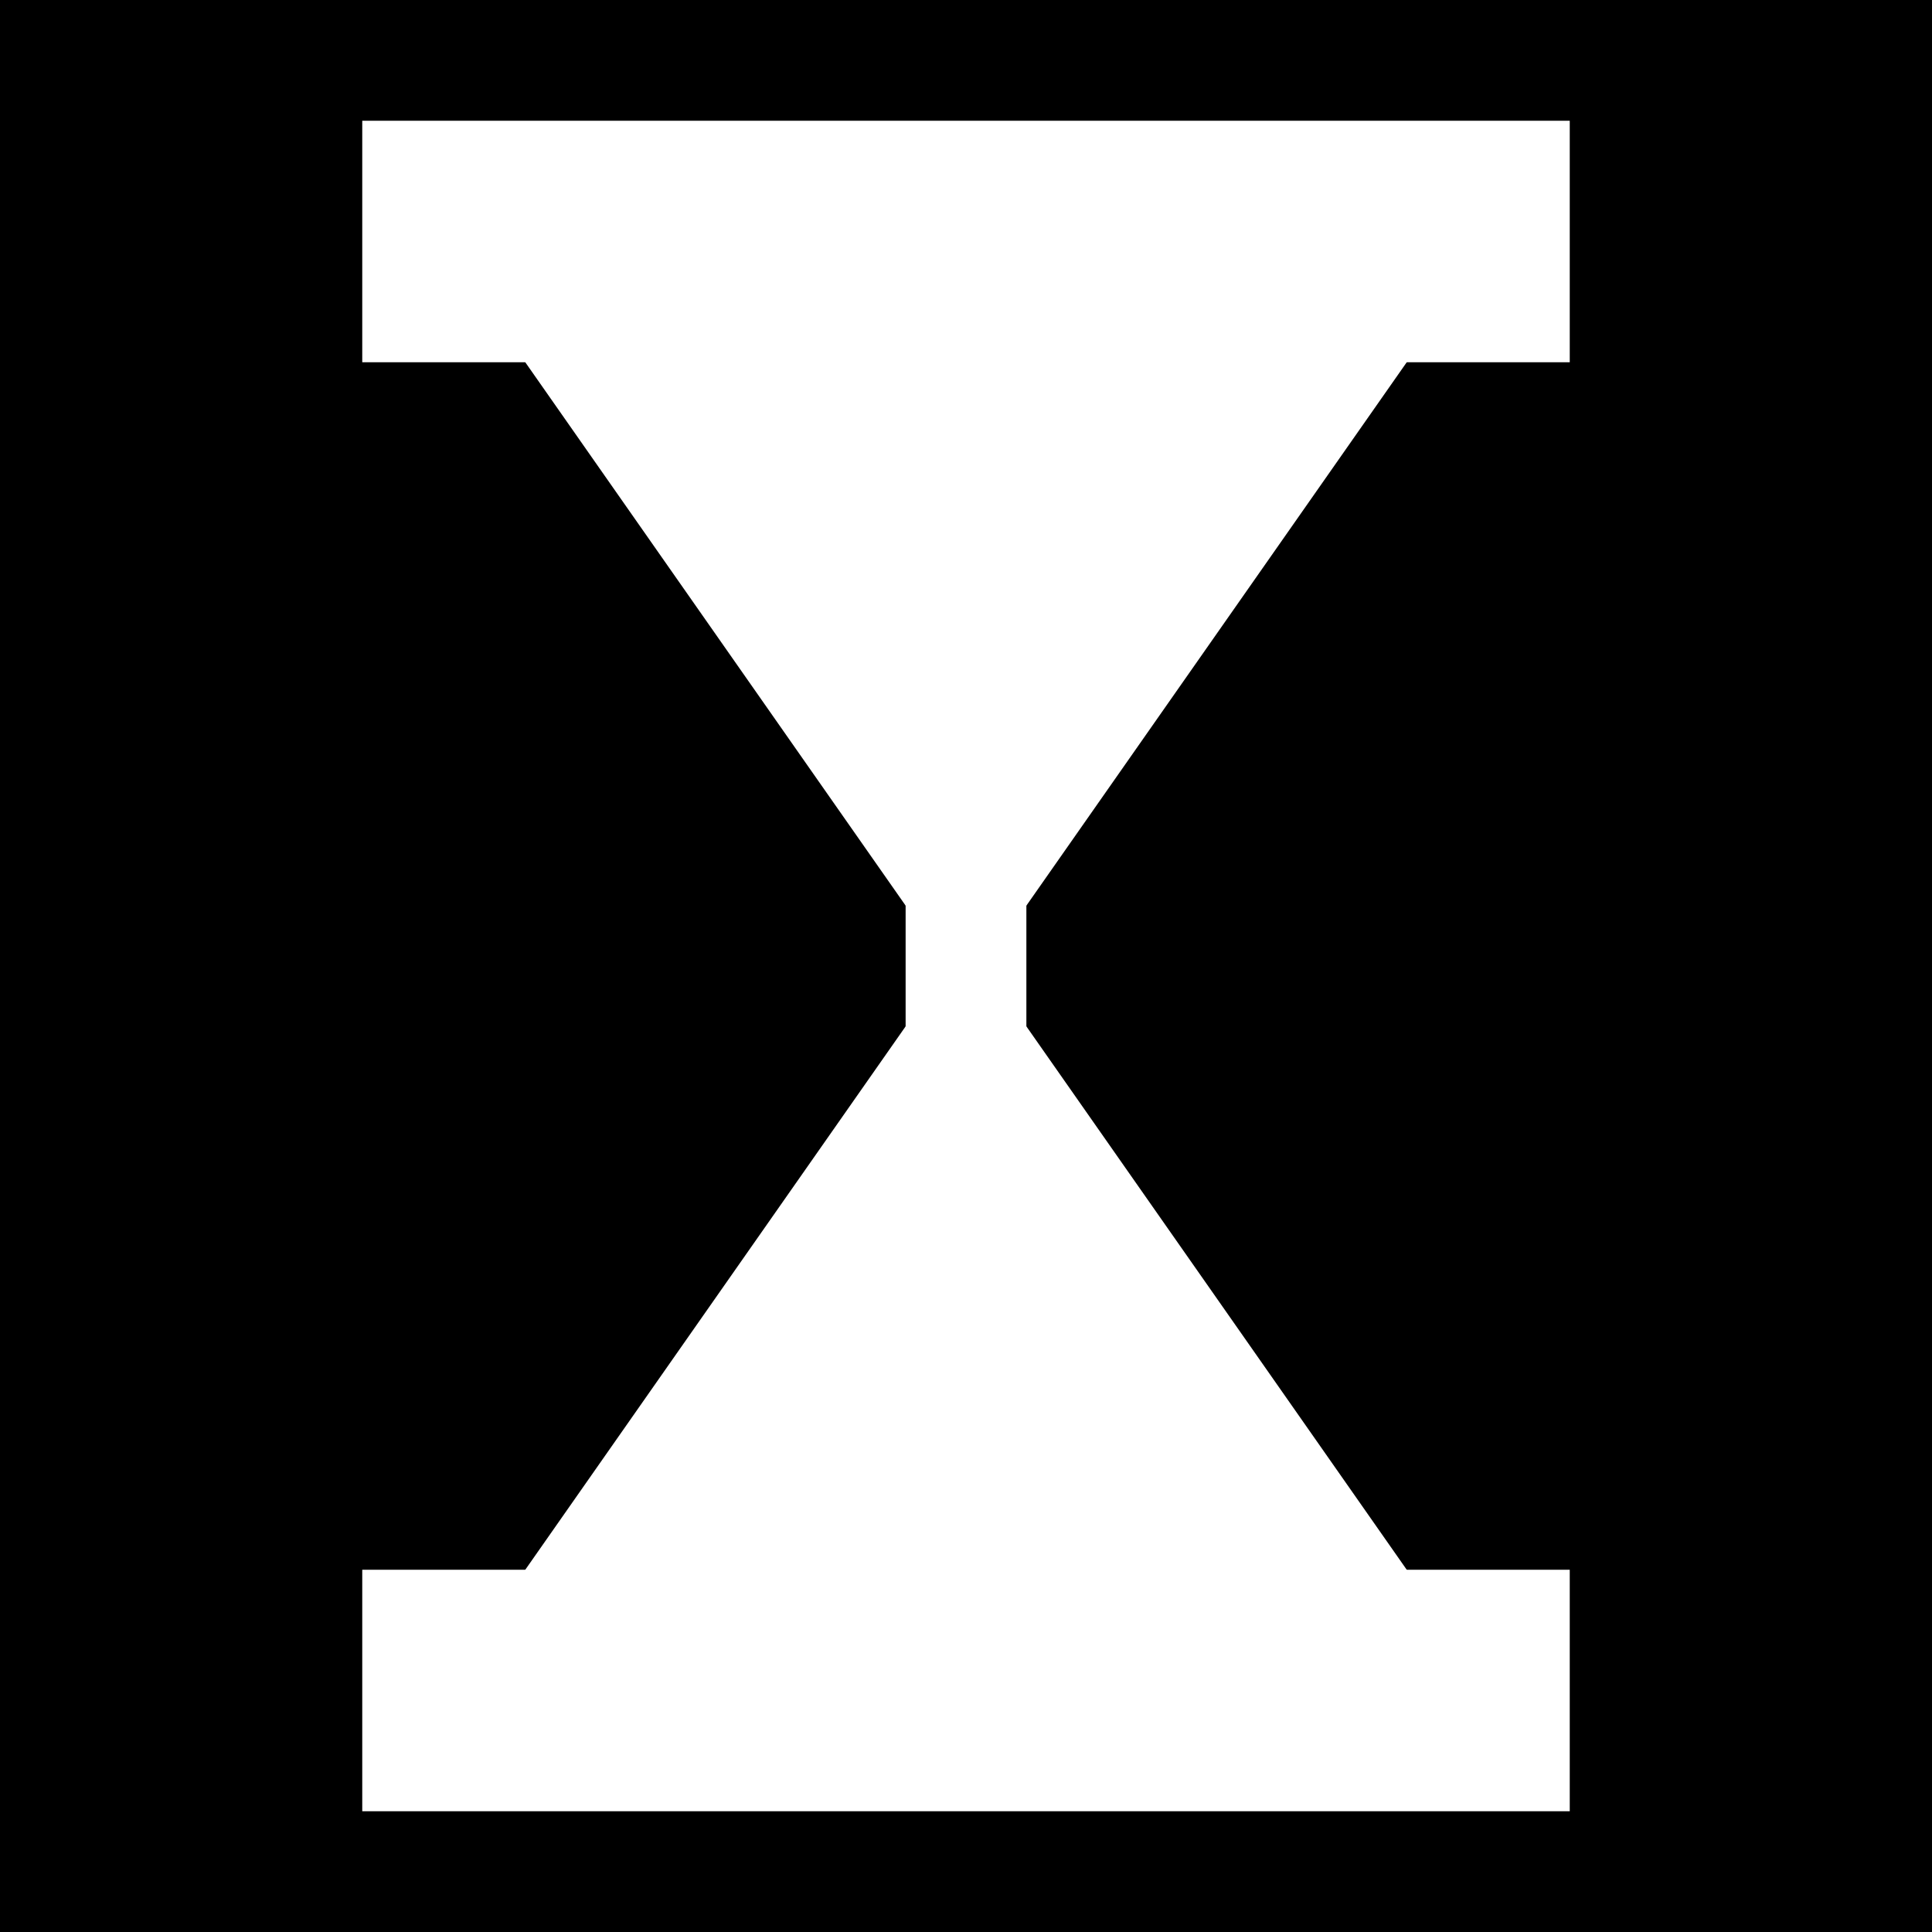
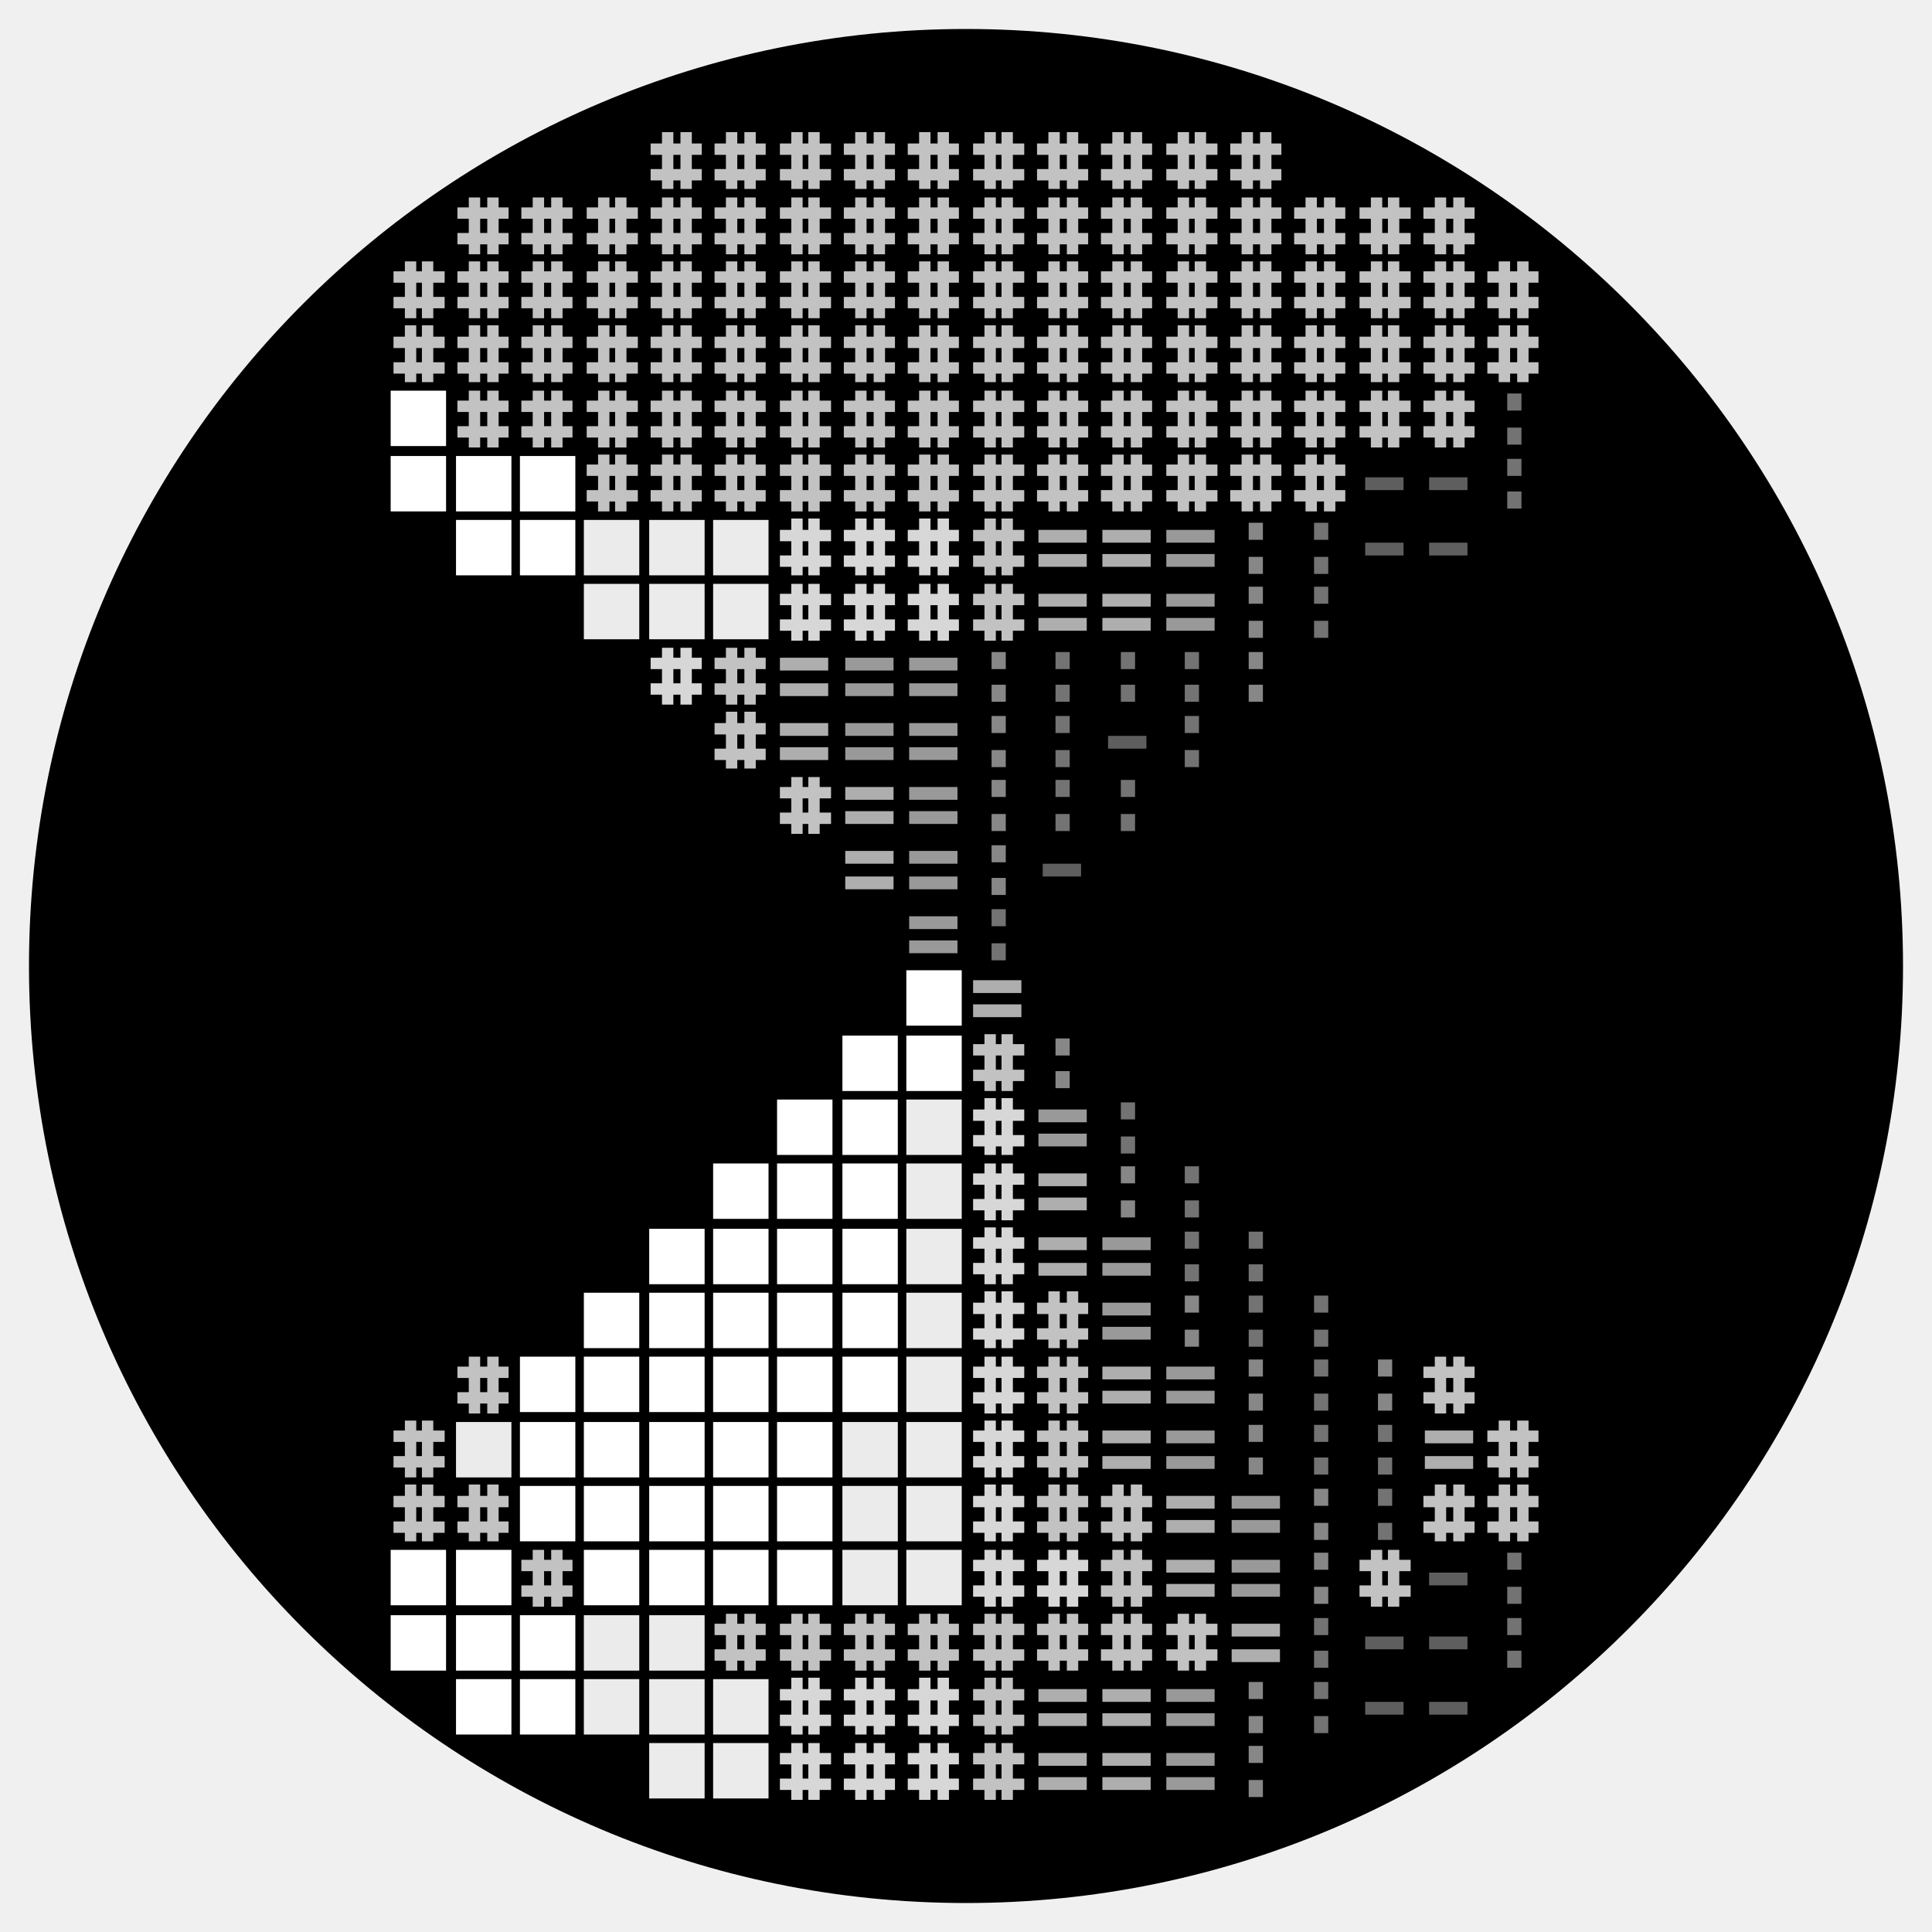
- <svg xmlns="http://www.w3.org/2000/svg" viewBox="0 0 32 32" width="32" height="32" role="img" aria-label="hours">
-   <rect width="32" height="32" fill="#000000" />
-   <g fill="#ffffff">
-     <rect x="6" y="2" width="20" height="4" />
-     <rect x="6" y="26" width="20" height="4" />
-     <polygon points="8,5 24,5 17,15 15,15" />
-     <rect x="15" y="14" width="2" height="4" />
-     <polygon points="15,17 17,17 24,27 8,27" />
-   </g>
+ <svg xmlns="http://www.w3.org/2000/svg" viewBox="0 0 136 136" width="136" height="136">
+   <circle cx="68" cy="68" r="65.96" fill="#000000" />
+   <path fill="#ffffff" fill-opacity="0.37" d="M96.1 33.6h2.7v0.9h-2.7zM100.6 33.6h2.7v0.9h-2.7zM96.1 38.2h2.7v0.9h-2.7zM100.6 38.2h2.7v0.9h-2.7zM78.0 51.8h2.7v0.9h-2.7zM73.4 60.8h2.7v0.9h-2.7zM100.6 110.7h2.7v0.9h-2.7zM96.1 115.2h2.7v0.9h-2.7zM100.6 115.2h2.7v0.9h-2.7zM96.1 119.8h2.7v0.9h-2.7zM100.6 119.8h2.7v0.9h-2.7z" />
+   <path fill="#ffffff" fill-opacity="0.45" d="M106.1 27.7h1.0v1.2h-1.0zM106.1 30.1h1.0v1.2h-1.0zM106.1 32.3h1.0v1.2h-1.0zM106.1 34.6h1.0v1.2h-1.0zM92.5 36.8h1.0v1.2h-1.0zM92.5 39.2h1.0v1.2h-1.0zM92.5 41.3h1.0v1.2h-1.0zM92.5 43.7h1.0v1.2h-1.0zM74.3 45.9h1.0v1.2h-1.0zM74.3 48.2h1.0v1.2h-1.0zM78.9 45.9h1.0v1.2h-1.0zM78.9 48.2h1.0v1.2h-1.0zM83.4 45.9h1.0v1.2h-1.0zM83.4 48.2h1.0v1.2h-1.0zM74.3 50.4h1.0v1.2h-1.0zM74.3 52.8h1.0v1.2h-1.0zM83.4 50.4h1.0v1.2h-1.0zM83.4 52.8h1.0v1.2h-1.0zM74.3 54.9h1.0v1.2h-1.0zM74.3 57.3h1.0v1.2h-1.0zM78.9 54.9h1.0v1.2h-1.0zM78.9 57.3h1.0v1.2h-1.0zM69.8 64.0h1.0v1.2h-1.0zM69.8 66.4h1.0v1.2h-1.0zM78.9 77.6h1.0v1.2h-1.0zM78.9 80.0h1.0v1.2h-1.0zM83.4 82.1h1.0v1.2h-1.0zM83.4 84.5h1.0v1.2h-1.0zM83.4 86.7h1.0v1.2h-1.0zM83.4 89.0h1.0v1.2h-1.0zM87.9 86.7h1.0v1.2h-1.0zM87.9 89.0h1.0v1.2h-1.0zM87.9 91.2h1.0v1.2h-1.0zM87.9 93.6h1.0v1.2h-1.0zM92.5 91.2h1.0v1.2h-1.0zM92.5 93.6h1.0v1.2h-1.0zM92.5 95.7h1.0v1.2h-1.0zM92.5 98.1h1.0v1.2h-1.0zM92.5 100.3h1.0v1.2h-1.0zM92.5 102.6h1.0v1.2h-1.0zM97.0 100.3h1.0v1.2h-1.0zM97.0 102.6h1.0v1.2h-1.0zM97.0 104.8h1.0v1.2h-1.0zM97.0 107.2h1.0v1.2h-1.0zM106.1 109.3h1.0v1.2h-1.0zM106.1 111.7h1.0v1.2h-1.0zM92.5 113.9h1.0v1.2h-1.0zM92.5 116.2h1.0v1.2h-1.0zM106.1 113.9h1.0v1.2h-1.0zM106.1 116.2h1.0v1.2h-1.0zM92.5 118.4h1.0v1.2h-1.0zM92.5 120.8h1.0v1.2h-1.0z" />
+   <path fill="#ffffff" fill-opacity="0.53" d="M87.9 36.8h1.0v1.2h-1.0zM87.9 39.2h1.0v1.2h-1.0zM87.9 41.3h1.0v1.2h-1.0zM87.9 43.7h1.0v1.2h-1.0zM69.8 45.9h1.0v1.2h-1.0zM69.8 48.2h1.0v1.2h-1.0zM87.9 45.9h1.0v1.2h-1.0zM87.9 48.2h1.0v1.2h-1.0zM69.8 50.4h1.0v1.2h-1.0zM69.8 52.8h1.0v1.2h-1.0zM69.8 54.9h1.0v1.2h-1.0zM69.8 57.3h1.0v1.2h-1.0zM69.8 59.5h1.0v1.2h-1.0zM69.8 61.8h1.0v1.2h-1.0zM74.3 73.1h1.0v1.2h-1.0zM74.3 75.4h1.0v1.2h-1.0zM78.9 82.1h1.0v1.2h-1.0zM78.9 84.5h1.0v1.2h-1.0zM83.4 91.2h1.0v1.2h-1.0zM83.4 93.6h1.0v1.2h-1.0zM87.9 95.7h1.0v1.2h-1.0zM87.9 98.1h1.0v1.2h-1.0zM97.0 95.7h1.0v1.2h-1.0zM97.0 98.1h1.0v1.2h-1.0zM87.9 100.3h1.0v1.2h-1.0zM87.9 102.6h1.0v1.2h-1.0zM92.5 104.8h1.0v1.2h-1.0zM92.5 107.2h1.0v1.2h-1.0zM92.5 109.3h1.0v1.2h-1.0zM92.5 111.7h1.0v1.2h-1.0zM87.9 118.4h1.0v1.2h-1.0zM87.9 120.8h1.0v1.2h-1.0zM87.9 122.9h1.0v1.2h-1.0zM87.9 125.3h1.0v1.2h-1.0z" />
+   <path fill="#ffffff" fill-opacity="0.60" d="M82.1 37.3h3.4v0.9h-3.4zM82.1 39.0h3.4v0.9h-3.4zM82.1 41.8h3.4v0.9h-3.4zM82.1 43.5h3.4v0.9h-3.4zM59.5 46.3h3.4v0.9h-3.4zM59.5 48.1h3.4v0.9h-3.4zM64.0 46.3h3.4v0.9h-3.4zM64.0 48.1h3.4v0.9h-3.4zM59.5 50.9h3.4v0.9h-3.4zM59.5 52.6h3.4v0.9h-3.4zM64.0 50.9h3.4v0.9h-3.4zM64.0 52.6h3.4v0.9h-3.4zM64.0 55.4h3.4v0.9h-3.4zM64.0 57.1h3.4v0.9h-3.4zM64.0 59.9h3.4v0.9h-3.4zM64.0 61.7h3.4v0.9h-3.4zM64.0 64.5h3.4v0.9h-3.4zM64.0 66.2h3.4v0.9h-3.4zM73.1 78.1h3.4v0.9h-3.4zM73.1 79.8h3.4v0.9h-3.4zM77.6 87.1h3.4v0.9h-3.4zM77.6 88.9h3.4v0.9h-3.4zM77.6 91.7h3.4v0.9h-3.4zM77.6 93.4h3.4v0.9h-3.4zM82.1 96.2h3.4v0.9h-3.4zM82.1 97.9h3.4v0.9h-3.4zM82.1 100.7h3.4v0.9h-3.4zM82.1 102.5h3.4v0.9h-3.4zM86.7 105.3h3.4v0.9h-3.4zM86.7 107.0h3.4v0.9h-3.4zM86.7 109.8h3.4v0.9h-3.4zM86.7 111.5h3.4v0.9h-3.4zM82.1 118.9h3.4v0.9h-3.4zM82.1 120.6h3.4v0.9h-3.4zM82.1 123.4h3.4v0.9h-3.4zM82.1 125.1h3.4v0.9h-3.4z" />
+   <path fill="#ffffff" fill-opacity="0.68" d="M73.1 37.3h3.4v0.9h-3.4zM73.1 39.0h3.4v0.9h-3.4zM77.6 37.3h3.4v0.9h-3.4zM77.6 39.0h3.4v0.9h-3.4zM73.1 41.8h3.4v0.9h-3.4zM73.1 43.5h3.4v0.9h-3.4zM77.6 41.8h3.4v0.9h-3.4zM77.6 43.5h3.4v0.9h-3.4zM54.9 46.3h3.4v0.9h-3.4zM54.9 48.1h3.4v0.9h-3.4zM54.9 50.9h3.4v0.9h-3.4zM54.9 52.6h3.4v0.9h-3.4zM59.5 55.4h3.4v0.9h-3.4zM59.5 57.1h3.4v0.9h-3.4zM59.5 59.9h3.4v0.9h-3.4zM59.5 61.7h3.4v0.9h-3.4zM68.5 69.0h3.4v0.9h-3.4zM68.5 70.7h3.4v0.9h-3.4zM73.1 82.6h3.4v0.9h-3.4zM73.1 84.3h3.4v0.9h-3.4zM73.1 87.1h3.4v0.9h-3.4zM73.1 88.9h3.4v0.9h-3.4zM77.6 96.2h3.4v0.9h-3.4zM77.6 97.9h3.4v0.9h-3.4zM77.6 100.7h3.4v0.9h-3.4zM77.6 102.5h3.4v0.9h-3.4zM100.3 100.7h3.4v0.9h-3.4zM100.3 102.5h3.4v0.9h-3.4zM82.1 105.3h3.4v0.9h-3.4zM82.1 107.0h3.4v0.9h-3.4zM82.1 109.8h3.4v0.9h-3.4zM82.1 111.5h3.4v0.9h-3.4zM86.7 114.3h3.4v0.9h-3.4zM86.7 116.1h3.4v0.9h-3.4zM73.1 118.9h3.4v0.9h-3.4zM73.1 120.6h3.4v0.9h-3.4zM77.6 118.9h3.4v0.9h-3.4zM77.6 120.6h3.4v0.9h-3.4zM73.1 123.4h3.4v0.9h-3.4zM73.1 125.1h3.4v0.9h-3.4zM77.6 123.4h3.4v0.9h-3.4zM77.6 125.1h3.4v0.9h-3.4z" />
+   <path fill="#ffffff" fill-opacity="0.76" d="M45.8 10.1h3.6v0.8h-3.6zM45.8 11.9h3.6v0.8h-3.6zM46.6 9.3h0.8v4.0h-0.8zM47.9 9.3h0.8v4.0h-0.8zM50.3 10.1h3.6v0.8h-3.6zM50.3 11.9h3.6v0.8h-3.6zM51.1 9.3h0.8v4.0h-0.8zM52.4 9.3h0.8v4.0h-0.8zM54.9 10.1h3.6v0.8h-3.6zM54.9 11.9h3.6v0.8h-3.6zM55.7 9.3h0.8v4.0h-0.8zM56.9 9.3h0.8v4.0h-0.8zM59.4 10.1h3.6v0.8h-3.6zM59.4 11.9h3.6v0.8h-3.6zM60.2 9.3h0.8v4.0h-0.8zM61.5 9.3h0.8v4.0h-0.8zM63.9 10.1h3.6v0.8h-3.6zM63.9 11.9h3.6v0.8h-3.6zM64.7 9.3h0.8v4.0h-0.8zM66.0 9.3h0.8v4.0h-0.8zM68.5 10.1h3.6v0.8h-3.6zM68.5 11.9h3.6v0.8h-3.6zM69.3 9.3h0.8v4.0h-0.8zM70.5 9.3h0.8v4.0h-0.8zM73.0 10.1h3.6v0.8h-3.6zM73.0 11.9h3.6v0.8h-3.6zM73.8 9.3h0.8v4.0h-0.8zM75.1 9.3h0.8v4.0h-0.8zM77.5 10.1h3.6v0.8h-3.6zM77.5 11.9h3.6v0.8h-3.6zM78.3 9.3h0.8v4.0h-0.8zM79.6 9.3h0.8v4.0h-0.8zM82.1 10.1h3.6v0.8h-3.6zM82.1 11.9h3.6v0.8h-3.6zM82.9 9.3h0.8v4.0h-0.8zM84.1 9.3h0.8v4.0h-0.8zM86.6 10.1h3.6v0.8h-3.6zM86.6 11.9h3.6v0.8h-3.6zM87.4 9.3h0.8v4.0h-0.8zM88.7 9.3h0.8v4.0h-0.8zM32.2 14.6h3.6v0.8h-3.6zM32.2 16.4h3.6v0.8h-3.6zM33.0 13.9h0.8v4.0h-0.8zM34.3 13.9h0.8v4.0h-0.8zM36.7 14.6h3.6v0.8h-3.6zM36.7 16.4h3.6v0.8h-3.6zM37.5 13.9h0.8v4.0h-0.8zM38.8 13.9h0.8v4.0h-0.8zM41.3 14.6h3.6v0.8h-3.6zM41.3 16.4h3.6v0.8h-3.6zM42.1 13.9h0.8v4.0h-0.8zM43.3 13.9h0.8v4.0h-0.8zM45.8 14.6h3.6v0.8h-3.6zM45.8 16.4h3.6v0.8h-3.6zM46.6 13.9h0.8v4.0h-0.8zM47.9 13.9h0.8v4.0h-0.8zM50.3 14.6h3.6v0.8h-3.6zM50.3 16.4h3.6v0.8h-3.6zM51.1 13.9h0.8v4.0h-0.8zM52.4 13.9h0.8v4.0h-0.8zM54.9 14.6h3.6v0.8h-3.6zM54.9 16.4h3.6v0.8h-3.6zM55.7 13.9h0.8v4.0h-0.8zM56.9 13.9h0.8v4.0h-0.8zM59.4 14.6h3.6v0.8h-3.6zM59.4 16.4h3.6v0.8h-3.6zM60.2 13.9h0.8v4.0h-0.8zM61.5 13.9h0.8v4.0h-0.8zM63.9 14.6h3.6v0.8h-3.6zM63.9 16.4h3.6v0.8h-3.6zM64.7 13.9h0.8v4.0h-0.8zM66.0 13.9h0.8v4.0h-0.8zM68.5 14.6h3.6v0.8h-3.6zM68.5 16.4h3.6v0.8h-3.6zM69.3 13.9h0.8v4.0h-0.8zM70.5 13.9h0.8v4.0h-0.8zM73.0 14.6h3.6v0.8h-3.6zM73.0 16.4h3.6v0.8h-3.6zM73.8 13.9h0.8v4.0h-0.8zM75.1 13.9h0.8v4.0h-0.8zM77.5 14.6h3.6v0.8h-3.6zM77.5 16.4h3.6v0.8h-3.6zM78.3 13.9h0.8v4.0h-0.8zM79.6 13.9h0.8v4.0h-0.8zM82.1 14.6h3.6v0.8h-3.6zM82.1 16.4h3.6v0.8h-3.6zM82.9 13.9h0.8v4.0h-0.8zM84.1 13.9h0.8v4.0h-0.8zM86.6 14.6h3.6v0.8h-3.6zM86.6 16.4h3.6v0.8h-3.6zM87.4 13.9h0.8v4.0h-0.8zM88.7 13.9h0.8v4.0h-0.8zM91.1 14.6h3.6v0.8h-3.6zM91.1 16.4h3.6v0.8h-3.6zM91.9 13.9h0.8v4.0h-0.8zM93.2 13.9h0.8v4.0h-0.8zM95.7 14.6h3.6v0.8h-3.6zM95.7 16.4h3.6v0.8h-3.6zM96.5 13.9h0.8v4.0h-0.8zM97.7 13.9h0.8v4.0h-0.8zM100.2 14.6h3.6v0.8h-3.6zM100.2 16.4h3.6v0.8h-3.6zM101.0 13.9h0.8v4.0h-0.8zM102.3 13.9h0.8v4.0h-0.8zM27.7 19.1h3.6v0.8h-3.6zM27.7 20.9h3.6v0.8h-3.6zM28.5 18.4h0.8v4.0h-0.8zM29.7 18.4h0.8v4.0h-0.8zM32.2 19.1h3.6v0.8h-3.6zM32.2 20.9h3.6v0.8h-3.6zM33.0 18.4h0.8v4.0h-0.8zM34.3 18.4h0.8v4.0h-0.8zM36.7 19.1h3.6v0.8h-3.6zM36.7 20.9h3.6v0.8h-3.6zM37.5 18.4h0.8v4.0h-0.8zM38.8 18.4h0.8v4.0h-0.8zM41.3 19.1h3.6v0.8h-3.6zM41.3 20.9h3.6v0.8h-3.6zM42.1 18.4h0.8v4.0h-0.8zM43.3 18.4h0.8v4.0h-0.8zM45.8 19.1h3.6v0.8h-3.6zM45.8 20.9h3.6v0.8h-3.6zM46.6 18.4h0.8v4.0h-0.8zM47.9 18.4h0.8v4.0h-0.8zM50.3 19.1h3.6v0.8h-3.6zM50.3 20.9h3.6v0.8h-3.6zM51.1 18.4h0.8v4.0h-0.8zM52.4 18.4h0.8v4.0h-0.8zM54.9 19.1h3.6v0.8h-3.6zM54.9 20.9h3.6v0.8h-3.6zM55.7 18.4h0.8v4.0h-0.8zM56.9 18.4h0.8v4.0h-0.8zM59.4 19.1h3.6v0.8h-3.6zM59.4 20.9h3.6v0.8h-3.6zM60.2 18.4h0.8v4.0h-0.8zM61.5 18.4h0.8v4.0h-0.8zM63.9 19.1h3.6v0.8h-3.6zM63.9 20.9h3.6v0.8h-3.6zM64.7 18.4h0.8v4.0h-0.8zM66.0 18.4h0.8v4.0h-0.8zM68.5 19.1h3.6v0.8h-3.6zM68.5 20.9h3.6v0.8h-3.6zM69.3 18.4h0.8v4.0h-0.8zM70.5 18.4h0.8v4.0h-0.8zM73.0 19.1h3.6v0.8h-3.6zM73.0 20.9h3.6v0.8h-3.6zM73.8 18.4h0.8v4.0h-0.8zM75.1 18.4h0.8v4.0h-0.8zM77.5 19.1h3.6v0.8h-3.6zM77.5 20.9h3.6v0.8h-3.6zM78.3 18.4h0.8v4.0h-0.8zM79.6 18.4h0.8v4.0h-0.8zM82.1 19.1h3.6v0.8h-3.6zM82.1 20.9h3.6v0.8h-3.6zM82.9 18.4h0.8v4.0h-0.8zM84.1 18.4h0.8v4.0h-0.8zM86.6 19.1h3.6v0.8h-3.6zM86.6 20.9h3.6v0.8h-3.6zM87.4 18.4h0.8v4.0h-0.8zM88.7 18.4h0.8v4.0h-0.8zM91.1 19.1h3.6v0.8h-3.6zM91.1 20.9h3.6v0.8h-3.6zM91.9 18.4h0.8v4.0h-0.8zM93.2 18.4h0.8v4.0h-0.8zM95.7 19.1h3.6v0.8h-3.6zM95.7 20.9h3.6v0.8h-3.6zM96.5 18.4h0.8v4.0h-0.8zM97.7 18.4h0.8v4.0h-0.8zM100.2 19.1h3.6v0.8h-3.6zM100.2 20.9h3.6v0.8h-3.6zM101.0 18.4h0.8v4.0h-0.8zM102.3 18.4h0.8v4.0h-0.8zM104.7 19.1h3.6v0.8h-3.6zM104.7 20.9h3.6v0.8h-3.6zM105.5 18.4h0.8v4.0h-0.8zM106.8 18.4h0.8v4.0h-0.8zM27.7 23.7h3.6v0.8h-3.6zM27.7 25.5h3.6v0.8h-3.6zM28.5 22.9h0.8v4.0h-0.8zM29.7 22.9h0.8v4.0h-0.8zM32.2 23.7h3.6v0.8h-3.6zM32.2 25.5h3.6v0.8h-3.6zM33.0 22.9h0.8v4.0h-0.8zM34.3 22.9h0.8v4.0h-0.8zM36.7 23.7h3.6v0.8h-3.6zM36.7 25.5h3.6v0.8h-3.6zM37.5 22.9h0.8v4.0h-0.8zM38.8 22.9h0.8v4.0h-0.8zM41.3 23.7h3.6v0.8h-3.6zM41.3 25.5h3.6v0.8h-3.6zM42.1 22.9h0.8v4.0h-0.8zM43.3 22.9h0.8v4.0h-0.8zM45.8 23.7h3.6v0.8h-3.6zM45.8 25.5h3.6v0.8h-3.6zM46.6 22.9h0.8v4.0h-0.8zM47.9 22.9h0.8v4.0h-0.8zM50.3 23.7h3.6v0.8h-3.6zM50.3 25.5h3.6v0.8h-3.6zM51.1 22.9h0.8v4.0h-0.8zM52.4 22.9h0.8v4.0h-0.8zM54.9 23.7h3.6v0.8h-3.6zM54.9 25.5h3.6v0.8h-3.6zM55.7 22.9h0.8v4.0h-0.8zM56.9 22.9h0.8v4.0h-0.8zM59.4 23.7h3.6v0.8h-3.6zM59.4 25.5h3.6v0.8h-3.6zM60.2 22.9h0.8v4.0h-0.8zM61.5 22.9h0.8v4.0h-0.8zM63.9 23.7h3.6v0.8h-3.6zM63.9 25.5h3.6v0.8h-3.6zM64.7 22.9h0.8v4.0h-0.8zM66.0 22.9h0.8v4.0h-0.8zM68.5 23.7h3.6v0.8h-3.6zM68.5 25.5h3.6v0.8h-3.6zM69.3 22.9h0.8v4.0h-0.8zM70.5 22.9h0.8v4.0h-0.8zM73.0 23.7h3.6v0.8h-3.6zM73.0 25.5h3.6v0.8h-3.6zM73.8 22.9h0.8v4.0h-0.8zM75.1 22.9h0.8v4.0h-0.8zM77.5 23.7h3.6v0.8h-3.6zM77.5 25.5h3.6v0.8h-3.6zM78.3 22.9h0.8v4.0h-0.8zM79.6 22.9h0.8v4.0h-0.8zM82.1 23.7h3.6v0.8h-3.6zM82.1 25.5h3.6v0.8h-3.6zM82.9 22.9h0.8v4.0h-0.8zM84.1 22.9h0.8v4.0h-0.8zM86.6 23.7h3.6v0.8h-3.6zM86.6 25.5h3.6v0.8h-3.6zM87.4 22.9h0.8v4.0h-0.8zM88.7 22.9h0.8v4.0h-0.8zM91.1 23.7h3.6v0.8h-3.6zM91.1 25.5h3.6v0.8h-3.6zM91.9 22.9h0.8v4.0h-0.8zM93.2 22.9h0.8v4.0h-0.8zM95.7 23.7h3.6v0.8h-3.6zM95.7 25.5h3.6v0.8h-3.6zM96.5 22.9h0.8v4.0h-0.8zM97.7 22.9h0.8v4.0h-0.8zM100.2 23.7h3.6v0.8h-3.6zM100.2 25.5h3.6v0.8h-3.6zM101.0 22.9h0.8v4.0h-0.8zM102.3 22.9h0.8v4.0h-0.8zM104.7 23.7h3.6v0.8h-3.6zM104.7 25.5h3.6v0.8h-3.6zM105.5 22.9h0.8v4.0h-0.8zM106.8 22.9h0.8v4.0h-0.8zM32.2 28.2h3.6v0.8h-3.6zM32.2 30.0h3.6v0.8h-3.6zM33.0 27.5h0.8v4.0h-0.8zM34.3 27.5h0.8v4.0h-0.8zM36.7 28.2h3.6v0.8h-3.6zM36.7 30.0h3.6v0.8h-3.6zM37.5 27.5h0.8v4.0h-0.8zM38.8 27.5h0.8v4.0h-0.8zM41.3 28.2h3.6v0.8h-3.6zM41.3 30.0h3.6v0.8h-3.6zM42.1 27.5h0.8v4.0h-0.8zM43.3 27.5h0.8v4.0h-0.8zM45.8 28.2h3.6v0.8h-3.6zM45.8 30.0h3.6v0.8h-3.6zM46.6 27.5h0.8v4.0h-0.8zM47.9 27.5h0.8v4.0h-0.8zM50.3 28.2h3.6v0.8h-3.6zM50.3 30.0h3.6v0.8h-3.6zM51.1 27.5h0.8v4.0h-0.8zM52.4 27.5h0.8v4.0h-0.8zM54.9 28.2h3.6v0.8h-3.6zM54.9 30.0h3.6v0.8h-3.6zM55.7 27.5h0.8v4.0h-0.8zM56.9 27.5h0.8v4.0h-0.8zM59.4 28.2h3.6v0.8h-3.6zM59.4 30.0h3.6v0.8h-3.6zM60.2 27.5h0.8v4.0h-0.8zM61.5 27.5h0.8v4.0h-0.8zM63.9 28.2h3.6v0.8h-3.6zM63.9 30.0h3.6v0.8h-3.6zM64.7 27.5h0.8v4.0h-0.8zM66.0 27.5h0.8v4.0h-0.8zM68.5 28.2h3.6v0.8h-3.6zM68.5 30.0h3.6v0.8h-3.6zM69.3 27.5h0.8v4.0h-0.8zM70.5 27.5h0.8v4.0h-0.8zM73.0 28.2h3.6v0.8h-3.6zM73.0 30.0h3.6v0.8h-3.6zM73.8 27.5h0.8v4.0h-0.8zM75.1 27.5h0.8v4.0h-0.8zM77.5 28.2h3.6v0.8h-3.6zM77.5 30.0h3.6v0.8h-3.6zM78.3 27.5h0.8v4.0h-0.8zM79.6 27.5h0.8v4.0h-0.8zM82.1 28.2h3.6v0.8h-3.6zM82.1 30.0h3.6v0.8h-3.6zM82.9 27.5h0.8v4.0h-0.8zM84.1 27.5h0.8v4.0h-0.8zM86.6 28.2h3.6v0.8h-3.6zM86.6 30.0h3.6v0.8h-3.6zM87.4 27.5h0.8v4.0h-0.8zM88.7 27.5h0.8v4.0h-0.8zM91.1 28.2h3.6v0.8h-3.6zM91.1 30.0h3.6v0.8h-3.6zM91.9 27.5h0.8v4.0h-0.8zM93.2 27.5h0.8v4.0h-0.8zM95.7 28.2h3.6v0.8h-3.6zM95.7 30.0h3.6v0.8h-3.6zM96.5 27.5h0.8v4.0h-0.8zM97.7 27.5h0.8v4.0h-0.8zM100.2 28.2h3.6v0.8h-3.6zM100.2 30.0h3.6v0.8h-3.6zM101.0 27.5h0.8v4.0h-0.8zM102.3 27.5h0.8v4.0h-0.8zM41.3 32.7h3.6v0.8h-3.6zM41.3 34.5h3.6v0.8h-3.6zM42.1 32.0h0.8v4.0h-0.8zM43.3 32.0h0.8v4.0h-0.8zM45.8 32.7h3.6v0.8h-3.6zM45.8 34.5h3.6v0.8h-3.6zM46.6 32.0h0.8v4.0h-0.8zM47.9 32.0h0.8v4.0h-0.8zM50.3 32.7h3.6v0.8h-3.6zM50.3 34.5h3.6v0.8h-3.6zM51.1 32.0h0.8v4.0h-0.8zM52.4 32.0h0.8v4.0h-0.8zM54.9 32.7h3.6v0.8h-3.6zM54.9 34.5h3.6v0.8h-3.6zM55.7 32.0h0.8v4.0h-0.8zM56.9 32.0h0.8v4.0h-0.8zM59.4 32.7h3.6v0.8h-3.6zM59.4 34.5h3.6v0.8h-3.6zM60.2 32.0h0.8v4.0h-0.8zM61.5 32.0h0.8v4.0h-0.8zM63.9 32.7h3.6v0.8h-3.6zM63.9 34.5h3.6v0.8h-3.6zM64.7 32.0h0.8v4.0h-0.8zM66.0 32.0h0.8v4.0h-0.8zM68.5 32.7h3.6v0.8h-3.6zM68.5 34.5h3.6v0.8h-3.6zM69.3 32.0h0.8v4.0h-0.8zM70.5 32.0h0.8v4.0h-0.8zM73.0 32.7h3.6v0.8h-3.6zM73.0 34.5h3.6v0.8h-3.6zM73.8 32.0h0.8v4.0h-0.8zM75.1 32.0h0.8v4.0h-0.8zM77.5 32.7h3.6v0.8h-3.6zM77.5 34.5h3.6v0.8h-3.6zM78.3 32.0h0.8v4.0h-0.8zM79.6 32.0h0.8v4.0h-0.8zM82.1 32.7h3.6v0.8h-3.6zM82.1 34.5h3.6v0.8h-3.6zM82.9 32.0h0.8v4.0h-0.8zM84.1 32.0h0.8v4.0h-0.8zM86.6 32.7h3.6v0.8h-3.6zM86.6 34.5h3.6v0.8h-3.6zM87.4 32.0h0.8v4.0h-0.8zM88.7 32.0h0.8v4.0h-0.8zM91.1 32.7h3.6v0.8h-3.6zM91.1 34.5h3.6v0.8h-3.6zM91.9 32.0h0.8v4.0h-0.8zM93.2 32.0h0.8v4.0h-0.8zM68.5 37.3h3.6v0.8h-3.6zM68.5 39.1h3.6v0.8h-3.6zM69.3 36.5h0.8v4.0h-0.8zM70.5 36.5h0.8v4.0h-0.8zM68.5 41.8h3.6v0.8h-3.6zM68.5 43.6h3.6v0.8h-3.6zM69.3 41.1h0.8v4.0h-0.8zM70.5 41.1h0.8v4.0h-0.8zM50.3 46.3h3.6v0.8h-3.6zM50.3 48.1h3.6v0.8h-3.6zM51.1 45.6h0.8v4.0h-0.8zM52.4 45.6h0.8v4.0h-0.8zM50.3 50.9h3.6v0.8h-3.6zM50.3 52.7h3.6v0.8h-3.6zM51.1 50.1h0.8v4.0h-0.8zM52.4 50.1h0.8v4.0h-0.8zM54.9 55.4h3.6v0.8h-3.6zM54.9 57.2h3.6v0.8h-3.6zM55.7 54.7h0.8v4.0h-0.8zM56.9 54.7h0.8v4.0h-0.8zM68.5 73.5h3.6v0.8h-3.6zM68.5 75.3h3.6v0.8h-3.6zM69.3 72.8h0.8v4.0h-0.8zM70.5 72.8h0.8v4.0h-0.8zM73.0 91.7h3.6v0.8h-3.6zM73.0 93.5h3.6v0.8h-3.6zM73.8 90.9h0.8v4.0h-0.8zM75.1 90.9h0.8v4.0h-0.8zM32.2 96.2h3.6v0.8h-3.6zM32.2 98.0h3.6v0.8h-3.6zM33.0 95.5h0.8v4.0h-0.8zM34.3 95.5h0.8v4.0h-0.8zM73.0 96.2h3.6v0.8h-3.6zM73.0 98.0h3.6v0.8h-3.6zM73.8 95.5h0.8v4.0h-0.8zM75.1 95.5h0.8v4.0h-0.8zM100.2 96.2h3.6v0.8h-3.6zM100.2 98.0h3.6v0.8h-3.6zM101.0 95.5h0.8v4.0h-0.8zM102.3 95.5h0.8v4.0h-0.8zM27.7 100.7h3.6v0.8h-3.6zM27.7 102.5h3.6v0.8h-3.6zM28.5 100.0h0.8v4.0h-0.8zM29.7 100.0h0.8v4.0h-0.8zM73.0 100.7h3.6v0.8h-3.6zM73.0 102.5h3.6v0.8h-3.6zM73.8 100.0h0.8v4.0h-0.8zM75.1 100.0h0.8v4.0h-0.8zM104.7 100.7h3.6v0.8h-3.6zM104.7 102.5h3.6v0.8h-3.6zM105.5 100.0h0.8v4.0h-0.8zM106.8 100.0h0.8v4.0h-0.8zM27.7 105.3h3.6v0.8h-3.6zM27.7 107.1h3.6v0.8h-3.6zM28.5 104.5h0.8v4.0h-0.8zM29.7 104.5h0.8v4.0h-0.8zM32.2 105.3h3.6v0.8h-3.6zM32.2 107.1h3.6v0.8h-3.6zM33.0 104.5h0.8v4.0h-0.8zM34.3 104.5h0.8v4.0h-0.8zM73.0 105.3h3.6v0.8h-3.6zM73.0 107.1h3.6v0.8h-3.6zM73.8 104.5h0.8v4.0h-0.8zM75.1 104.5h0.8v4.0h-0.8zM77.5 105.3h3.6v0.8h-3.6zM77.5 107.1h3.6v0.8h-3.6zM78.3 104.5h0.8v4.0h-0.8zM79.6 104.5h0.8v4.0h-0.8zM100.2 105.3h3.6v0.8h-3.6zM100.2 107.1h3.6v0.8h-3.6zM101.0 104.5h0.8v4.0h-0.8zM102.3 104.5h0.8v4.0h-0.8zM104.7 105.3h3.6v0.8h-3.6zM104.7 107.1h3.6v0.8h-3.6zM105.5 104.5h0.8v4.0h-0.8zM106.8 104.5h0.8v4.0h-0.8zM36.7 109.8h3.6v0.8h-3.6zM36.7 111.6h3.6v0.8h-3.6zM37.5 109.1h0.8v4.0h-0.8zM38.8 109.1h0.8v4.0h-0.8zM77.5 109.8h3.6v0.8h-3.6zM77.5 111.6h3.6v0.8h-3.6zM78.3 109.1h0.8v4.0h-0.8zM79.6 109.1h0.8v4.0h-0.8zM95.7 109.8h3.6v0.8h-3.6zM95.7 111.6h3.6v0.8h-3.6zM96.5 109.1h0.8v4.0h-0.8zM97.7 109.1h0.8v4.0h-0.8zM50.3 114.3h3.6v0.8h-3.6zM50.3 116.1h3.6v0.8h-3.6zM51.1 113.6h0.8v4.0h-0.8zM52.4 113.6h0.8v4.0h-0.8zM54.9 114.3h3.6v0.8h-3.6zM54.9 116.1h3.6v0.8h-3.6zM55.7 113.6h0.8v4.0h-0.8zM56.9 113.6h0.8v4.0h-0.8zM59.4 114.3h3.6v0.8h-3.6zM59.4 116.1h3.6v0.8h-3.6zM60.2 113.6h0.8v4.0h-0.8zM61.5 113.6h0.8v4.0h-0.8zM63.9 114.3h3.6v0.8h-3.6zM63.9 116.1h3.6v0.8h-3.6zM64.7 113.6h0.8v4.0h-0.8zM66.0 113.6h0.8v4.0h-0.8zM68.5 114.3h3.6v0.8h-3.6zM68.5 116.1h3.6v0.8h-3.6zM69.3 113.6h0.8v4.0h-0.8zM70.5 113.6h0.8v4.0h-0.8zM73.0 114.3h3.6v0.8h-3.6zM73.0 116.1h3.6v0.8h-3.6zM73.8 113.6h0.8v4.0h-0.8zM75.1 113.6h0.8v4.0h-0.8zM77.5 114.3h3.6v0.8h-3.6zM77.5 116.1h3.6v0.8h-3.6zM78.3 113.6h0.8v4.0h-0.8zM79.6 113.6h0.8v4.0h-0.8zM82.1 114.3h3.6v0.8h-3.6zM82.1 116.1h3.6v0.8h-3.6zM82.9 113.6h0.8v4.0h-0.8zM84.1 113.6h0.8v4.0h-0.8zM68.5 118.9h3.6v0.8h-3.6zM68.5 120.7h3.6v0.8h-3.6zM69.3 118.1h0.8v4.0h-0.8zM70.5 118.1h0.8v4.0h-0.8zM68.5 123.4h3.6v0.8h-3.6zM68.5 125.2h3.6v0.8h-3.6zM69.3 122.7h0.8v4.0h-0.8zM70.5 122.7h0.8v4.0h-0.8z" />
+   <path fill="#ffffff" fill-opacity="0.84" d="M54.9 37.3h3.6v0.8h-3.6zM54.9 39.1h3.6v0.8h-3.6zM55.7 36.5h0.8v4.0h-0.8zM56.9 36.5h0.8v4.0h-0.8zM59.4 37.3h3.6v0.8h-3.6zM59.4 39.1h3.6v0.8h-3.6zM60.2 36.5h0.8v4.0h-0.8zM61.5 36.5h0.8v4.0h-0.8zM63.9 37.3h3.6v0.8h-3.6zM63.9 39.1h3.6v0.8h-3.6zM64.7 36.5h0.8v4.0h-0.8zM66.0 36.5h0.8v4.0h-0.8zM54.9 41.8h3.6v0.8h-3.6zM54.9 43.6h3.6v0.8h-3.6zM55.7 41.1h0.8v4.0h-0.8zM56.9 41.1h0.8v4.0h-0.8zM59.4 41.8h3.6v0.8h-3.6zM59.4 43.6h3.6v0.8h-3.6zM60.2 41.1h0.8v4.0h-0.8zM61.5 41.1h0.8v4.0h-0.8zM63.9 41.8h3.6v0.8h-3.6zM63.9 43.6h3.6v0.8h-3.6zM64.7 41.1h0.8v4.0h-0.8zM66.0 41.1h0.8v4.0h-0.8zM45.8 46.3h3.6v0.8h-3.6zM45.8 48.1h3.6v0.8h-3.6zM46.6 45.6h0.8v4.0h-0.8zM47.9 45.6h0.8v4.0h-0.8zM68.5 78.1h3.6v0.8h-3.6zM68.5 79.9h3.6v0.8h-3.6zM69.3 77.3h0.8v4.0h-0.8zM70.5 77.3h0.8v4.0h-0.8zM68.5 82.6h3.6v0.8h-3.6zM68.5 84.4h3.6v0.8h-3.6zM69.3 81.9h0.8v4.0h-0.8zM70.5 81.9h0.8v4.0h-0.8zM68.5 87.1h3.6v0.8h-3.6zM68.5 88.9h3.6v0.8h-3.6zM69.3 86.4h0.8v4.0h-0.8zM70.5 86.4h0.8v4.0h-0.8zM68.5 91.7h3.6v0.8h-3.6zM68.5 93.5h3.6v0.8h-3.6zM69.3 90.9h0.8v4.0h-0.8zM70.5 90.9h0.8v4.0h-0.8zM68.5 96.2h3.6v0.8h-3.6zM68.5 98.0h3.6v0.8h-3.6zM69.3 95.5h0.8v4.0h-0.8zM70.5 95.5h0.8v4.0h-0.8zM68.5 100.7h3.6v0.8h-3.6zM68.5 102.5h3.6v0.8h-3.6zM69.3 100.0h0.8v4.0h-0.8zM70.5 100.0h0.8v4.0h-0.8zM68.5 105.3h3.6v0.8h-3.6zM68.5 107.1h3.6v0.8h-3.6zM69.3 104.5h0.8v4.0h-0.8zM70.5 104.5h0.8v4.0h-0.8zM68.5 109.8h3.6v0.8h-3.6zM68.5 111.6h3.6v0.8h-3.6zM69.3 109.1h0.8v4.0h-0.8zM70.5 109.1h0.8v4.0h-0.8zM73.0 109.8h3.6v0.8h-3.6zM73.0 111.6h3.6v0.8h-3.6zM73.8 109.1h0.8v4.0h-0.8zM75.1 109.1h0.8v4.0h-0.8zM54.9 118.9h3.6v0.8h-3.6zM54.9 120.7h3.6v0.8h-3.6zM55.7 118.1h0.8v4.0h-0.8zM56.9 118.1h0.8v4.0h-0.8zM59.4 118.9h3.6v0.8h-3.6zM59.4 120.7h3.6v0.8h-3.6zM60.2 118.1h0.8v4.0h-0.8zM61.5 118.1h0.8v4.0h-0.8zM63.9 118.9h3.6v0.8h-3.6zM63.9 120.7h3.6v0.8h-3.6zM64.7 118.1h0.8v4.0h-0.8zM66.0 118.1h0.8v4.0h-0.8zM54.9 123.4h3.6v0.8h-3.6zM54.9 125.2h3.6v0.8h-3.6zM55.7 122.7h0.8v4.0h-0.8zM56.9 122.7h0.8v4.0h-0.8zM59.4 123.4h3.6v0.8h-3.6zM59.4 125.2h3.6v0.8h-3.6zM60.2 122.7h0.8v4.0h-0.8zM61.5 122.7h0.8v4.0h-0.8zM63.9 123.4h3.6v0.8h-3.6zM63.9 125.2h3.6v0.8h-3.6zM64.7 122.7h0.8v4.0h-0.8zM66.0 122.7h0.8v4.0h-0.8z" />
+   <path fill="#ffffff" fill-opacity="0.92" d="M41.1 36.6h3.9v3.9h-3.9zM45.7 36.6h3.9v3.9h-3.9zM50.2 36.6h3.9v3.9h-3.9zM41.1 41.1h3.9v3.9h-3.9zM45.7 41.1h3.9v3.9h-3.9zM50.2 41.1h3.9v3.9h-3.9zM63.8 77.4h3.9v3.9h-3.9zM63.8 81.9h3.9v3.9h-3.9zM63.8 86.5h3.9v3.9h-3.9zM63.8 91.0h3.9v3.9h-3.9zM63.8 95.5h3.9v3.9h-3.9zM32.1 100.1h3.9v3.9h-3.9zM59.3 100.1h3.9v3.9h-3.9zM63.8 100.1h3.9v3.9h-3.9zM59.3 104.6h3.9v3.9h-3.9zM63.8 104.6h3.9v3.9h-3.9zM59.3 109.1h3.9v3.9h-3.9zM63.8 109.1h3.9v3.9h-3.9zM41.1 113.7h3.9v3.9h-3.9zM45.7 113.7h3.9v3.9h-3.9zM41.1 118.2h3.9v3.9h-3.9zM45.7 118.2h3.9v3.9h-3.9zM50.2 118.2h3.9v3.9h-3.9zM45.7 122.7h3.9v3.9h-3.9zM50.2 122.7h3.9v3.9h-3.9z" />
+   <path fill="#ffffff" fill-opacity="1.00" d="M27.5 27.5h3.9v3.9h-3.9zM27.5 32.1h3.9v3.9h-3.9zM32.1 32.1h3.9v3.9h-3.9zM36.6 32.1h3.9v3.9h-3.9zM32.1 36.6h3.9v3.9h-3.9zM36.6 36.6h3.9v3.9h-3.9zM63.8 68.3h3.9v3.9h-3.9zM59.3 72.9h3.9v3.9h-3.9zM63.8 72.9h3.9v3.9h-3.9zM54.7 77.4h3.9v3.9h-3.9zM59.3 77.4h3.9v3.9h-3.9zM50.2 81.9h3.9v3.9h-3.9zM54.7 81.9h3.9v3.9h-3.9zM59.3 81.9h3.9v3.9h-3.9zM45.7 86.5h3.9v3.9h-3.9zM50.2 86.5h3.9v3.9h-3.9zM54.7 86.5h3.9v3.9h-3.9zM59.3 86.5h3.9v3.9h-3.9zM41.1 91.0h3.9v3.9h-3.9zM45.7 91.0h3.9v3.9h-3.9zM50.2 91.0h3.9v3.9h-3.9zM54.7 91.0h3.9v3.9h-3.9zM59.3 91.0h3.9v3.9h-3.9zM36.6 95.5h3.9v3.9h-3.9zM41.1 95.5h3.9v3.9h-3.9zM45.7 95.5h3.9v3.9h-3.9zM50.2 95.5h3.9v3.9h-3.9zM54.7 95.5h3.9v3.9h-3.9zM59.3 95.5h3.9v3.9h-3.9zM36.6 100.1h3.9v3.9h-3.9zM41.1 100.1h3.9v3.9h-3.9zM45.7 100.1h3.9v3.9h-3.9zM50.2 100.1h3.9v3.9h-3.9zM54.7 100.1h3.9v3.9h-3.9zM36.6 104.6h3.9v3.9h-3.9zM41.1 104.6h3.9v3.9h-3.9zM45.7 104.6h3.9v3.9h-3.9zM50.2 104.6h3.9v3.9h-3.9zM54.7 104.6h3.9v3.9h-3.9zM27.5 109.1h3.9v3.9h-3.9zM32.1 109.1h3.9v3.9h-3.9zM41.1 109.1h3.9v3.9h-3.9zM45.7 109.1h3.9v3.9h-3.9zM50.2 109.1h3.9v3.9h-3.9zM54.7 109.1h3.9v3.9h-3.9zM27.5 113.7h3.9v3.9h-3.9zM32.1 113.7h3.9v3.9h-3.9zM36.6 113.7h3.9v3.9h-3.9zM32.1 118.2h3.9v3.9h-3.9zM36.6 118.2h3.9v3.9h-3.9z" />
</svg>
